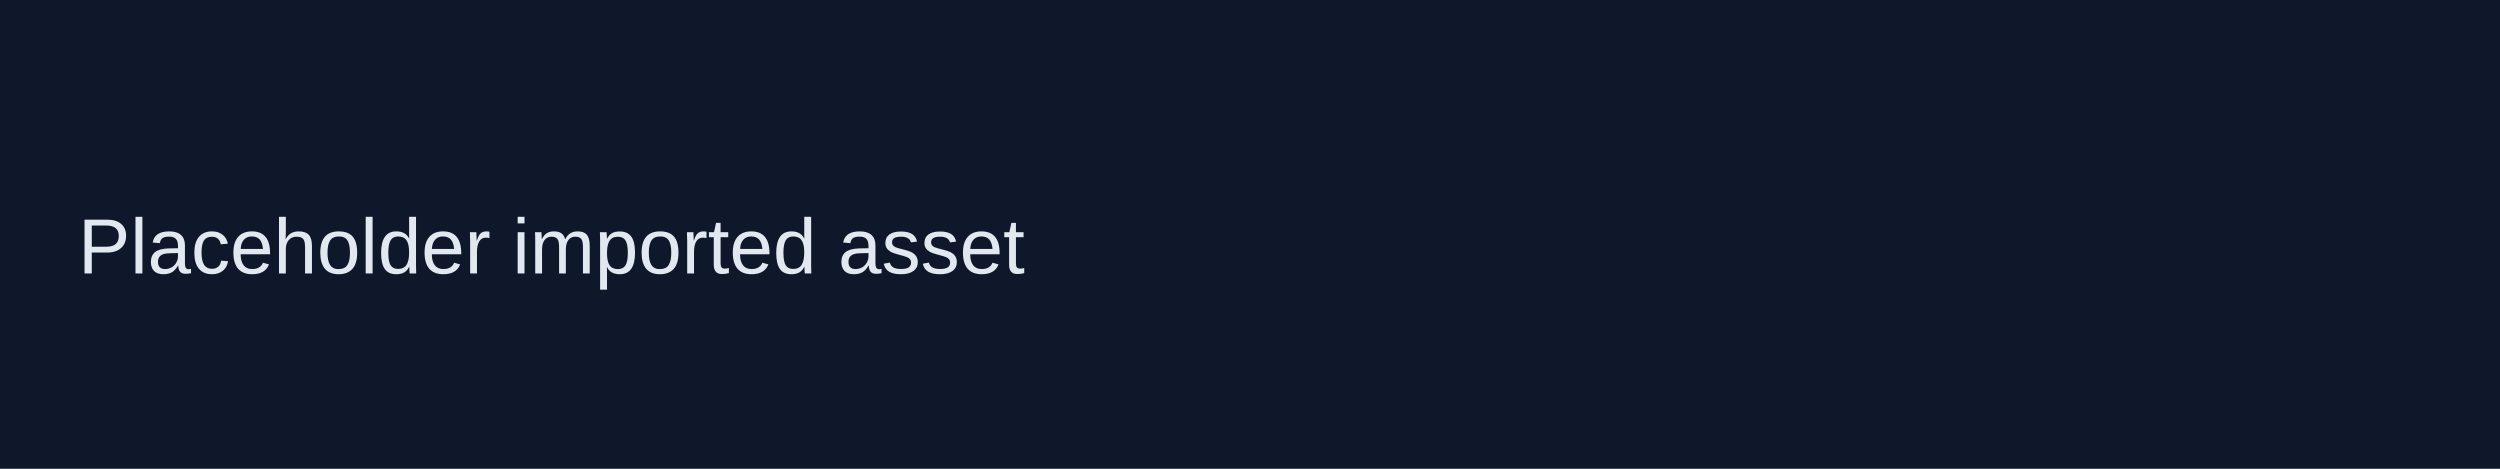
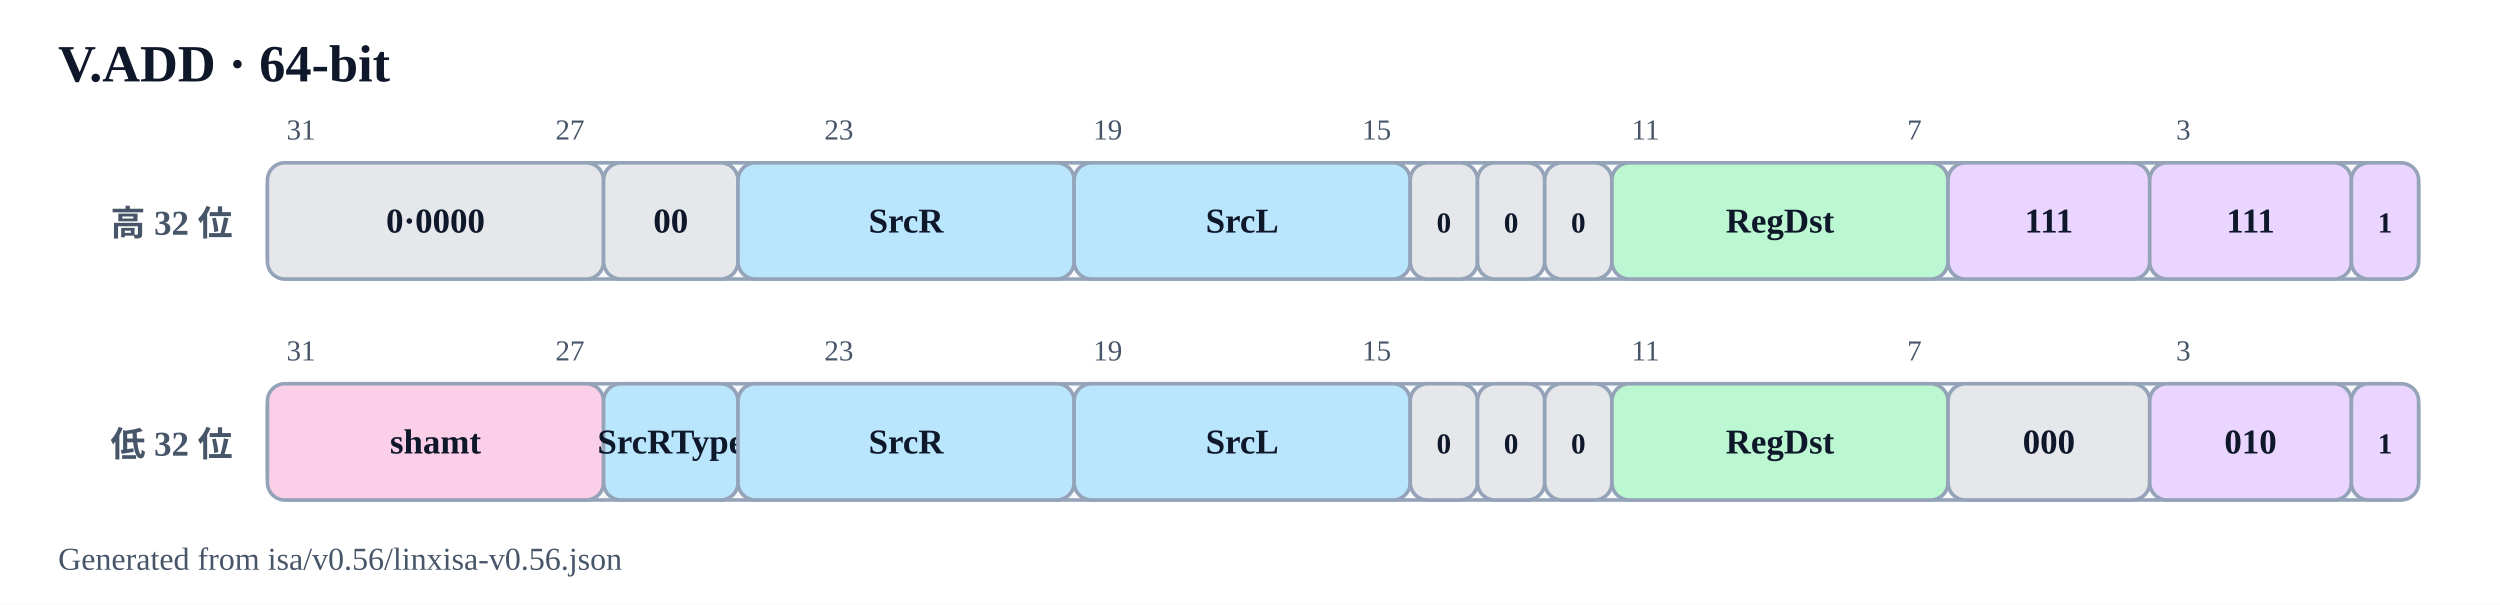
- <svg xmlns="http://www.w3.org/2000/svg" width="640" height="120" viewBox="0 0 640 120">
-   <rect width="640" height="120" fill="#0f172a" />
-   <text x="20" y="70" fill="#e2e8f0" font-family="Arial, sans-serif" font-size="20">Placeholder imported asset</text>
+ <svg xmlns="http://www.w3.org/2000/svg" viewBox="0 0 860 208" width="860" height="208">
+   <rect width="860" height="208" fill="#ffffff" />
+   <text x="20" y="28" font-size="18" font-weight="700" fill="#0f172a">V.ADD · 64-bit</text>
+   <text x="20" y="196" font-size="11" fill="#475569">Generated from isa/v0.56/linxisa-v0.56.json</text>
+   <text x="80" y="81" text-anchor="end" font-size="12" font-weight="700" fill="#475569">高 32 位</text>
+   <text x="103.562" y="48" text-anchor="middle" font-size="10" fill="#475569">31</text>
+   <text x="196.062" y="48" text-anchor="middle" font-size="10" fill="#475569">27</text>
+   <text x="288.562" y="48" text-anchor="middle" font-size="10" fill="#475569">23</text>
+   <text x="381.062" y="48" text-anchor="middle" font-size="10" fill="#475569">19</text>
+   <text x="473.562" y="48" text-anchor="middle" font-size="10" fill="#475569">15</text>
+   <text x="566.062" y="48" text-anchor="middle" font-size="10" fill="#475569">11</text>
+   <text x="658.562" y="48" text-anchor="middle" font-size="10" fill="#475569">7</text>
+   <text x="751.062" y="48" text-anchor="middle" font-size="10" fill="#475569">3</text>
+   <rect x="92" y="56" width="740" height="40" rx="8" fill="#f8fafc" stroke="#94a3b8" stroke-width="1.25" />
+   <rect x="92" y="56" width="115.625" height="40" rx="6" fill="#e5e7eb" stroke="#94a3b8" stroke-width="1.25" />
+   <text x="149.812" y="80" text-anchor="middle" font-size="12" font-weight="600" fill="#0f172a">0·0000</text>
+   <rect x="207.625" y="56" width="46.25" height="40" rx="6" fill="#e5e7eb" stroke="#94a3b8" stroke-width="1.25" />
+   <text x="230.75" y="80" text-anchor="middle" font-size="12" font-weight="600" fill="#0f172a">00</text>
+   <rect x="253.875" y="56" width="115.625" height="40" rx="6" fill="#bae6fd" stroke="#94a3b8" stroke-width="1.25" />
+   <text x="311.688" y="80" text-anchor="middle" font-size="12" font-weight="600" fill="#0f172a">SrcR</text>
+   <rect x="369.5" y="56" width="115.625" height="40" rx="6" fill="#bae6fd" stroke="#94a3b8" stroke-width="1.25" />
+   <text x="427.312" y="80" text-anchor="middle" font-size="12" font-weight="600" fill="#0f172a">SrcL</text>
+   <rect x="485.125" y="56" width="23.125" height="40" rx="6" fill="#e5e7eb" stroke="#94a3b8" stroke-width="1.25" />
+   <text x="496.688" y="80" text-anchor="middle" font-size="10" font-weight="600" fill="#0f172a">0</text>
+   <rect x="508.25" y="56" width="23.125" height="40" rx="6" fill="#e5e7eb" stroke="#94a3b8" stroke-width="1.25" />
+   <text x="519.812" y="80" text-anchor="middle" font-size="10" font-weight="600" fill="#0f172a">0</text>
+   <rect x="531.375" y="56" width="23.125" height="40" rx="6" fill="#e5e7eb" stroke="#94a3b8" stroke-width="1.25" />
+   <text x="542.938" y="80" text-anchor="middle" font-size="10" font-weight="600" fill="#0f172a">0</text>
+   <rect x="554.5" y="56" width="115.625" height="40" rx="6" fill="#bbf7d0" stroke="#94a3b8" stroke-width="1.25" />
+   <text x="612.312" y="80" text-anchor="middle" font-size="12" font-weight="600" fill="#0f172a">RegDst</text>
+   <rect x="670.125" y="56" width="69.375" height="40" rx="6" fill="#e9d5ff" stroke="#94a3b8" stroke-width="1.25" />
+   <text x="704.812" y="80" text-anchor="middle" font-size="12" font-weight="600" fill="#0f172a">111</text>
+   <rect x="739.5" y="56" width="69.375" height="40" rx="6" fill="#e9d5ff" stroke="#94a3b8" stroke-width="1.25" />
+   <text x="774.188" y="80" text-anchor="middle" font-size="12" font-weight="600" fill="#0f172a">111</text>
+   <rect x="808.875" y="56" width="23.125" height="40" rx="6" fill="#e9d5ff" stroke="#94a3b8" stroke-width="1.25" />
+   <text x="820.438" y="80" text-anchor="middle" font-size="10" font-weight="600" fill="#0f172a">1</text>
+   <text x="80" y="157" text-anchor="end" font-size="12" font-weight="700" fill="#475569">低 32 位</text>
+   <text x="103.562" y="124" text-anchor="middle" font-size="10" fill="#475569">31</text>
+   <text x="196.062" y="124" text-anchor="middle" font-size="10" fill="#475569">27</text>
+   <text x="288.562" y="124" text-anchor="middle" font-size="10" fill="#475569">23</text>
+   <text x="381.062" y="124" text-anchor="middle" font-size="10" fill="#475569">19</text>
+   <text x="473.562" y="124" text-anchor="middle" font-size="10" fill="#475569">15</text>
+   <text x="566.062" y="124" text-anchor="middle" font-size="10" fill="#475569">11</text>
+   <text x="658.562" y="124" text-anchor="middle" font-size="10" fill="#475569">7</text>
+   <text x="751.062" y="124" text-anchor="middle" font-size="10" fill="#475569">3</text>
+   <rect x="92" y="132" width="740" height="40" rx="8" fill="#f8fafc" stroke="#94a3b8" stroke-width="1.25" />
+   <rect x="92" y="132" width="115.625" height="40" rx="6" fill="#fbcfe8" stroke="#94a3b8" stroke-width="1.25" />
+   <text x="149.812" y="156" text-anchor="middle" font-size="12" font-weight="600" fill="#0f172a">shamt</text>
+   <rect x="207.625" y="132" width="46.25" height="40" rx="6" fill="#bae6fd" stroke="#94a3b8" stroke-width="1.25" />
+   <text x="230.75" y="156" text-anchor="middle" font-size="12" font-weight="600" fill="#0f172a">SrcRType</text>
+   <rect x="253.875" y="132" width="115.625" height="40" rx="6" fill="#bae6fd" stroke="#94a3b8" stroke-width="1.25" />
+   <text x="311.688" y="156" text-anchor="middle" font-size="12" font-weight="600" fill="#0f172a">SrcR</text>
+   <rect x="369.5" y="132" width="115.625" height="40" rx="6" fill="#bae6fd" stroke="#94a3b8" stroke-width="1.25" />
+   <text x="427.312" y="156" text-anchor="middle" font-size="12" font-weight="600" fill="#0f172a">SrcL</text>
+   <rect x="485.125" y="132" width="23.125" height="40" rx="6" fill="#e5e7eb" stroke="#94a3b8" stroke-width="1.25" />
+   <text x="496.688" y="156" text-anchor="middle" font-size="10" font-weight="600" fill="#0f172a">0</text>
+   <rect x="508.25" y="132" width="23.125" height="40" rx="6" fill="#e5e7eb" stroke="#94a3b8" stroke-width="1.25" />
+   <text x="519.812" y="156" text-anchor="middle" font-size="10" font-weight="600" fill="#0f172a">0</text>
+   <rect x="531.375" y="132" width="23.125" height="40" rx="6" fill="#e5e7eb" stroke="#94a3b8" stroke-width="1.25" />
+   <text x="542.938" y="156" text-anchor="middle" font-size="10" font-weight="600" fill="#0f172a">0</text>
+   <rect x="554.5" y="132" width="115.625" height="40" rx="6" fill="#bbf7d0" stroke="#94a3b8" stroke-width="1.25" />
+   <text x="612.312" y="156" text-anchor="middle" font-size="12" font-weight="600" fill="#0f172a">RegDst</text>
+   <rect x="670.125" y="132" width="69.375" height="40" rx="6" fill="#e5e7eb" stroke="#94a3b8" stroke-width="1.25" />
+   <text x="704.812" y="156" text-anchor="middle" font-size="12" font-weight="600" fill="#0f172a">000</text>
+   <rect x="739.5" y="132" width="69.375" height="40" rx="6" fill="#e9d5ff" stroke="#94a3b8" stroke-width="1.25" />
+   <text x="774.188" y="156" text-anchor="middle" font-size="12" font-weight="600" fill="#0f172a">010</text>
+   <rect x="808.875" y="132" width="23.125" height="40" rx="6" fill="#e9d5ff" stroke="#94a3b8" stroke-width="1.25" />
+   <text x="820.438" y="156" text-anchor="middle" font-size="10" font-weight="600" fill="#0f172a">1</text>
</svg>
